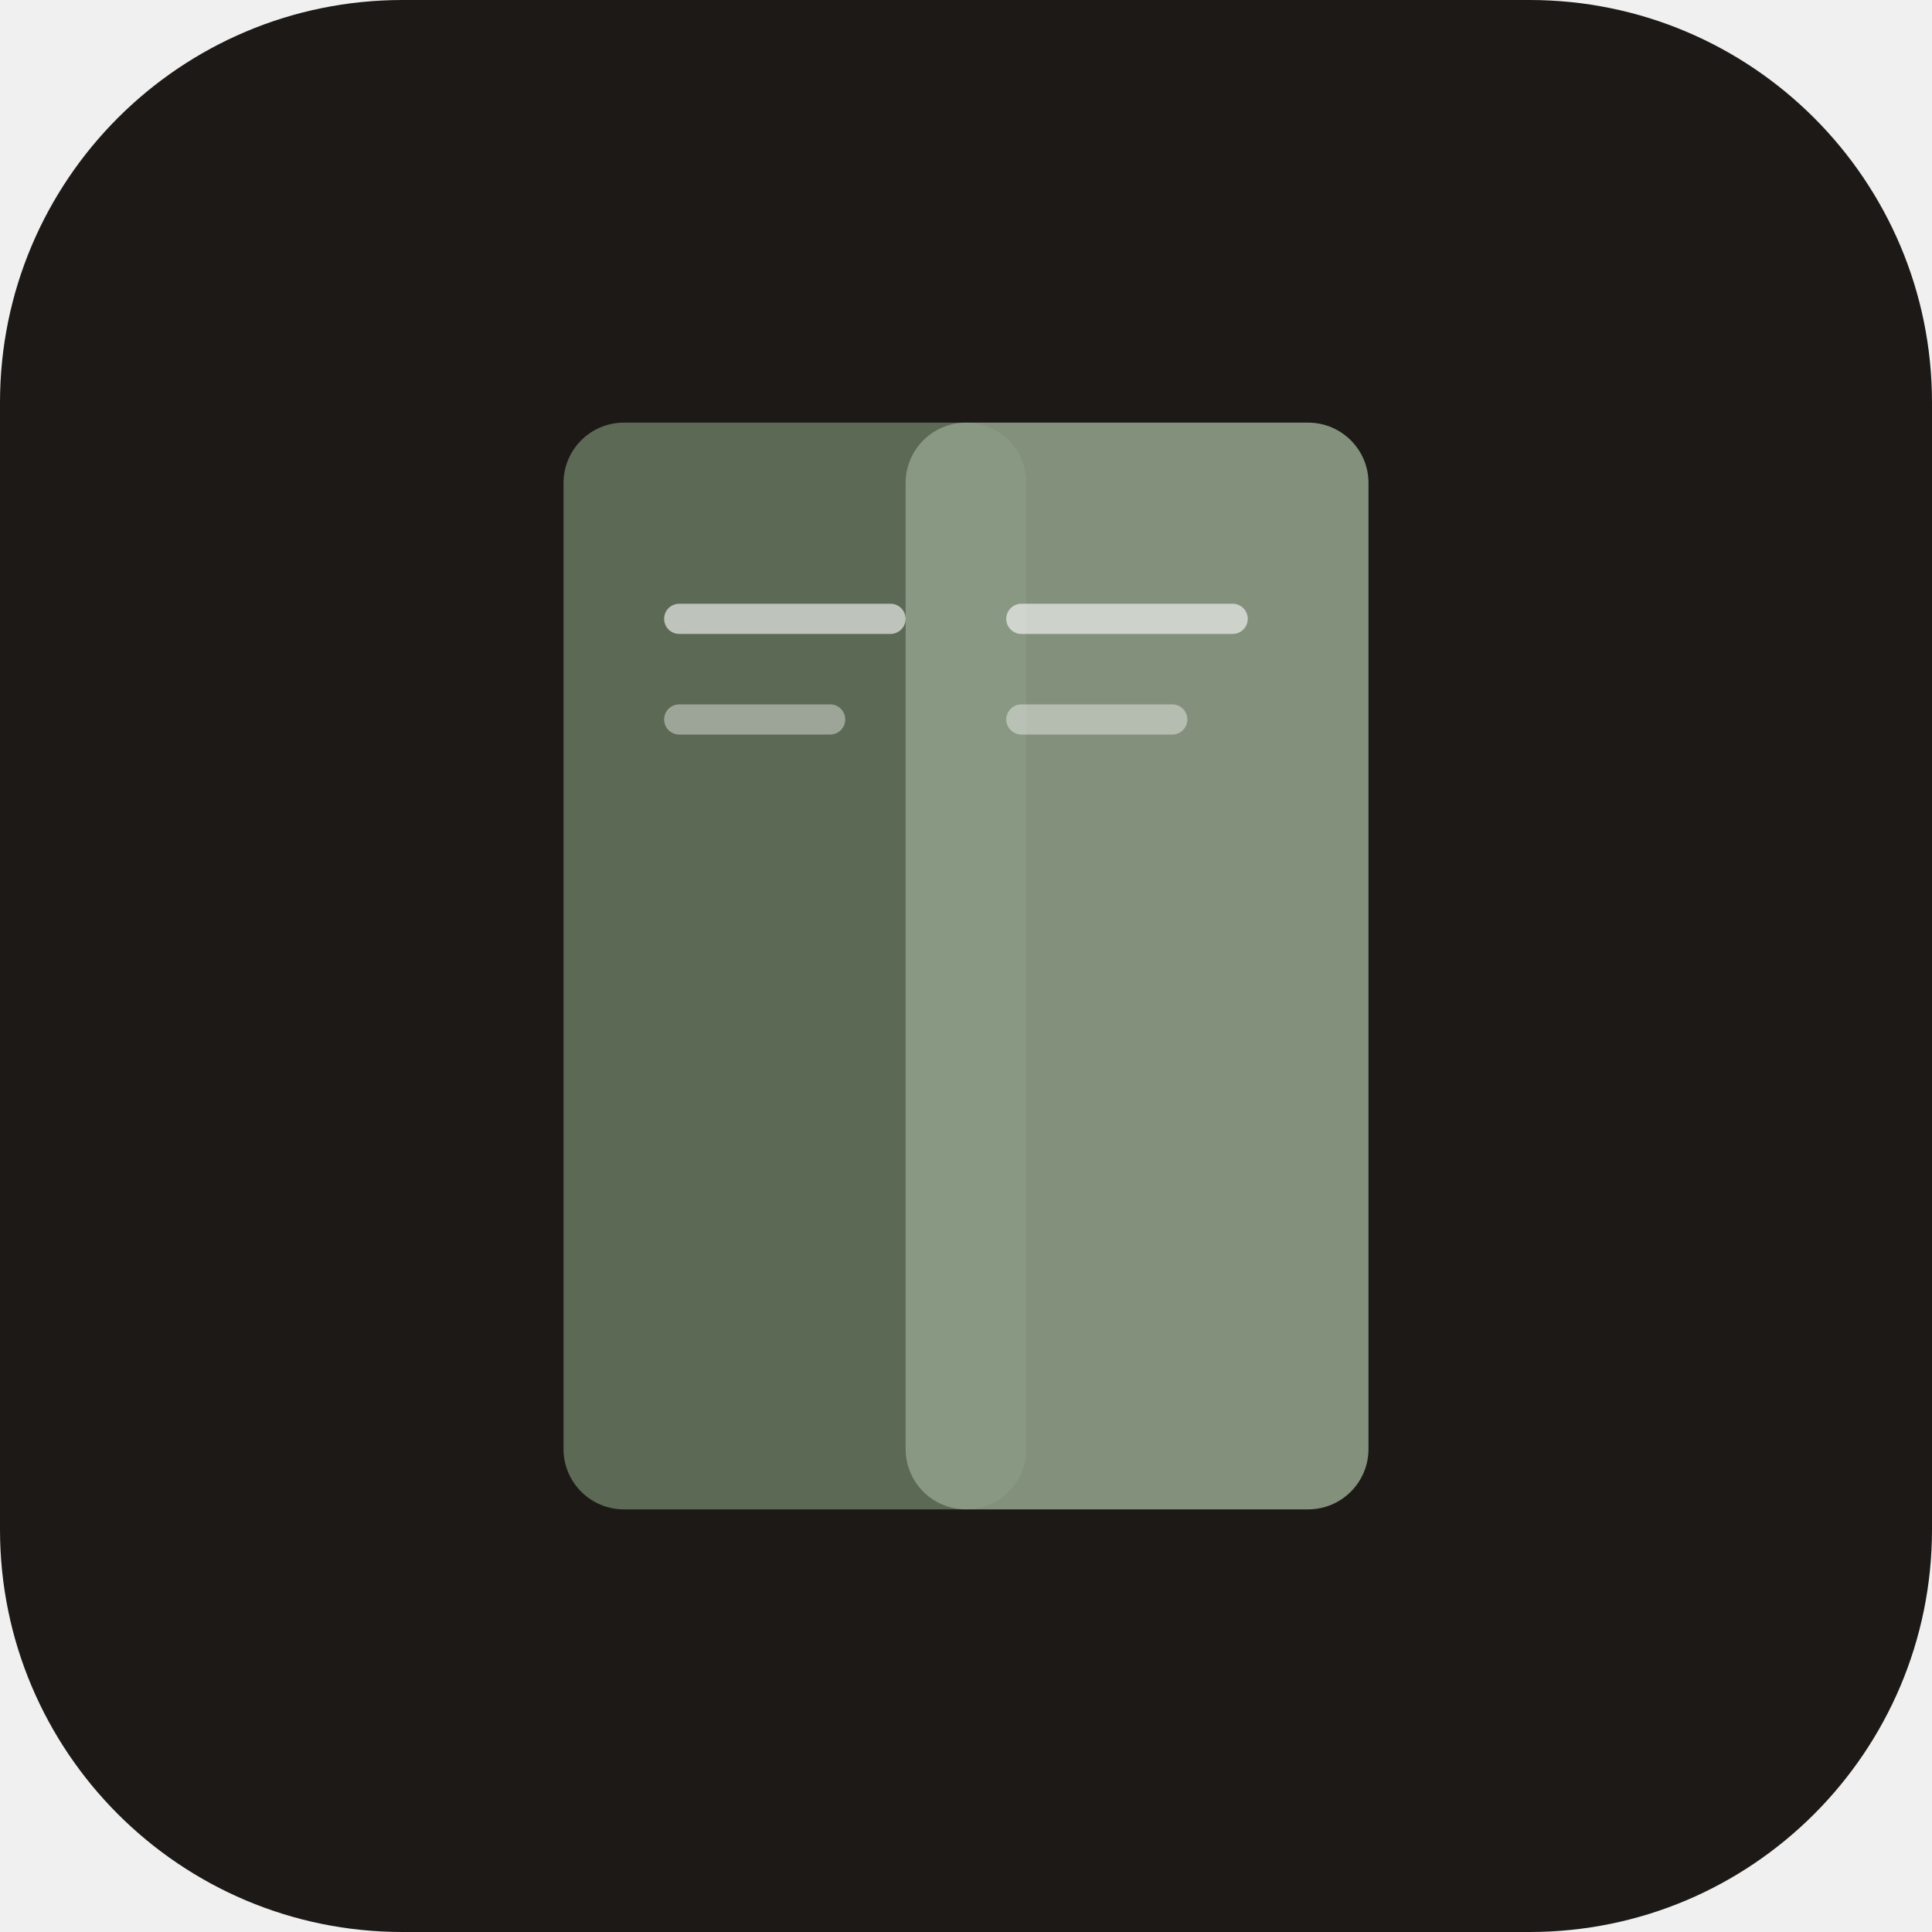
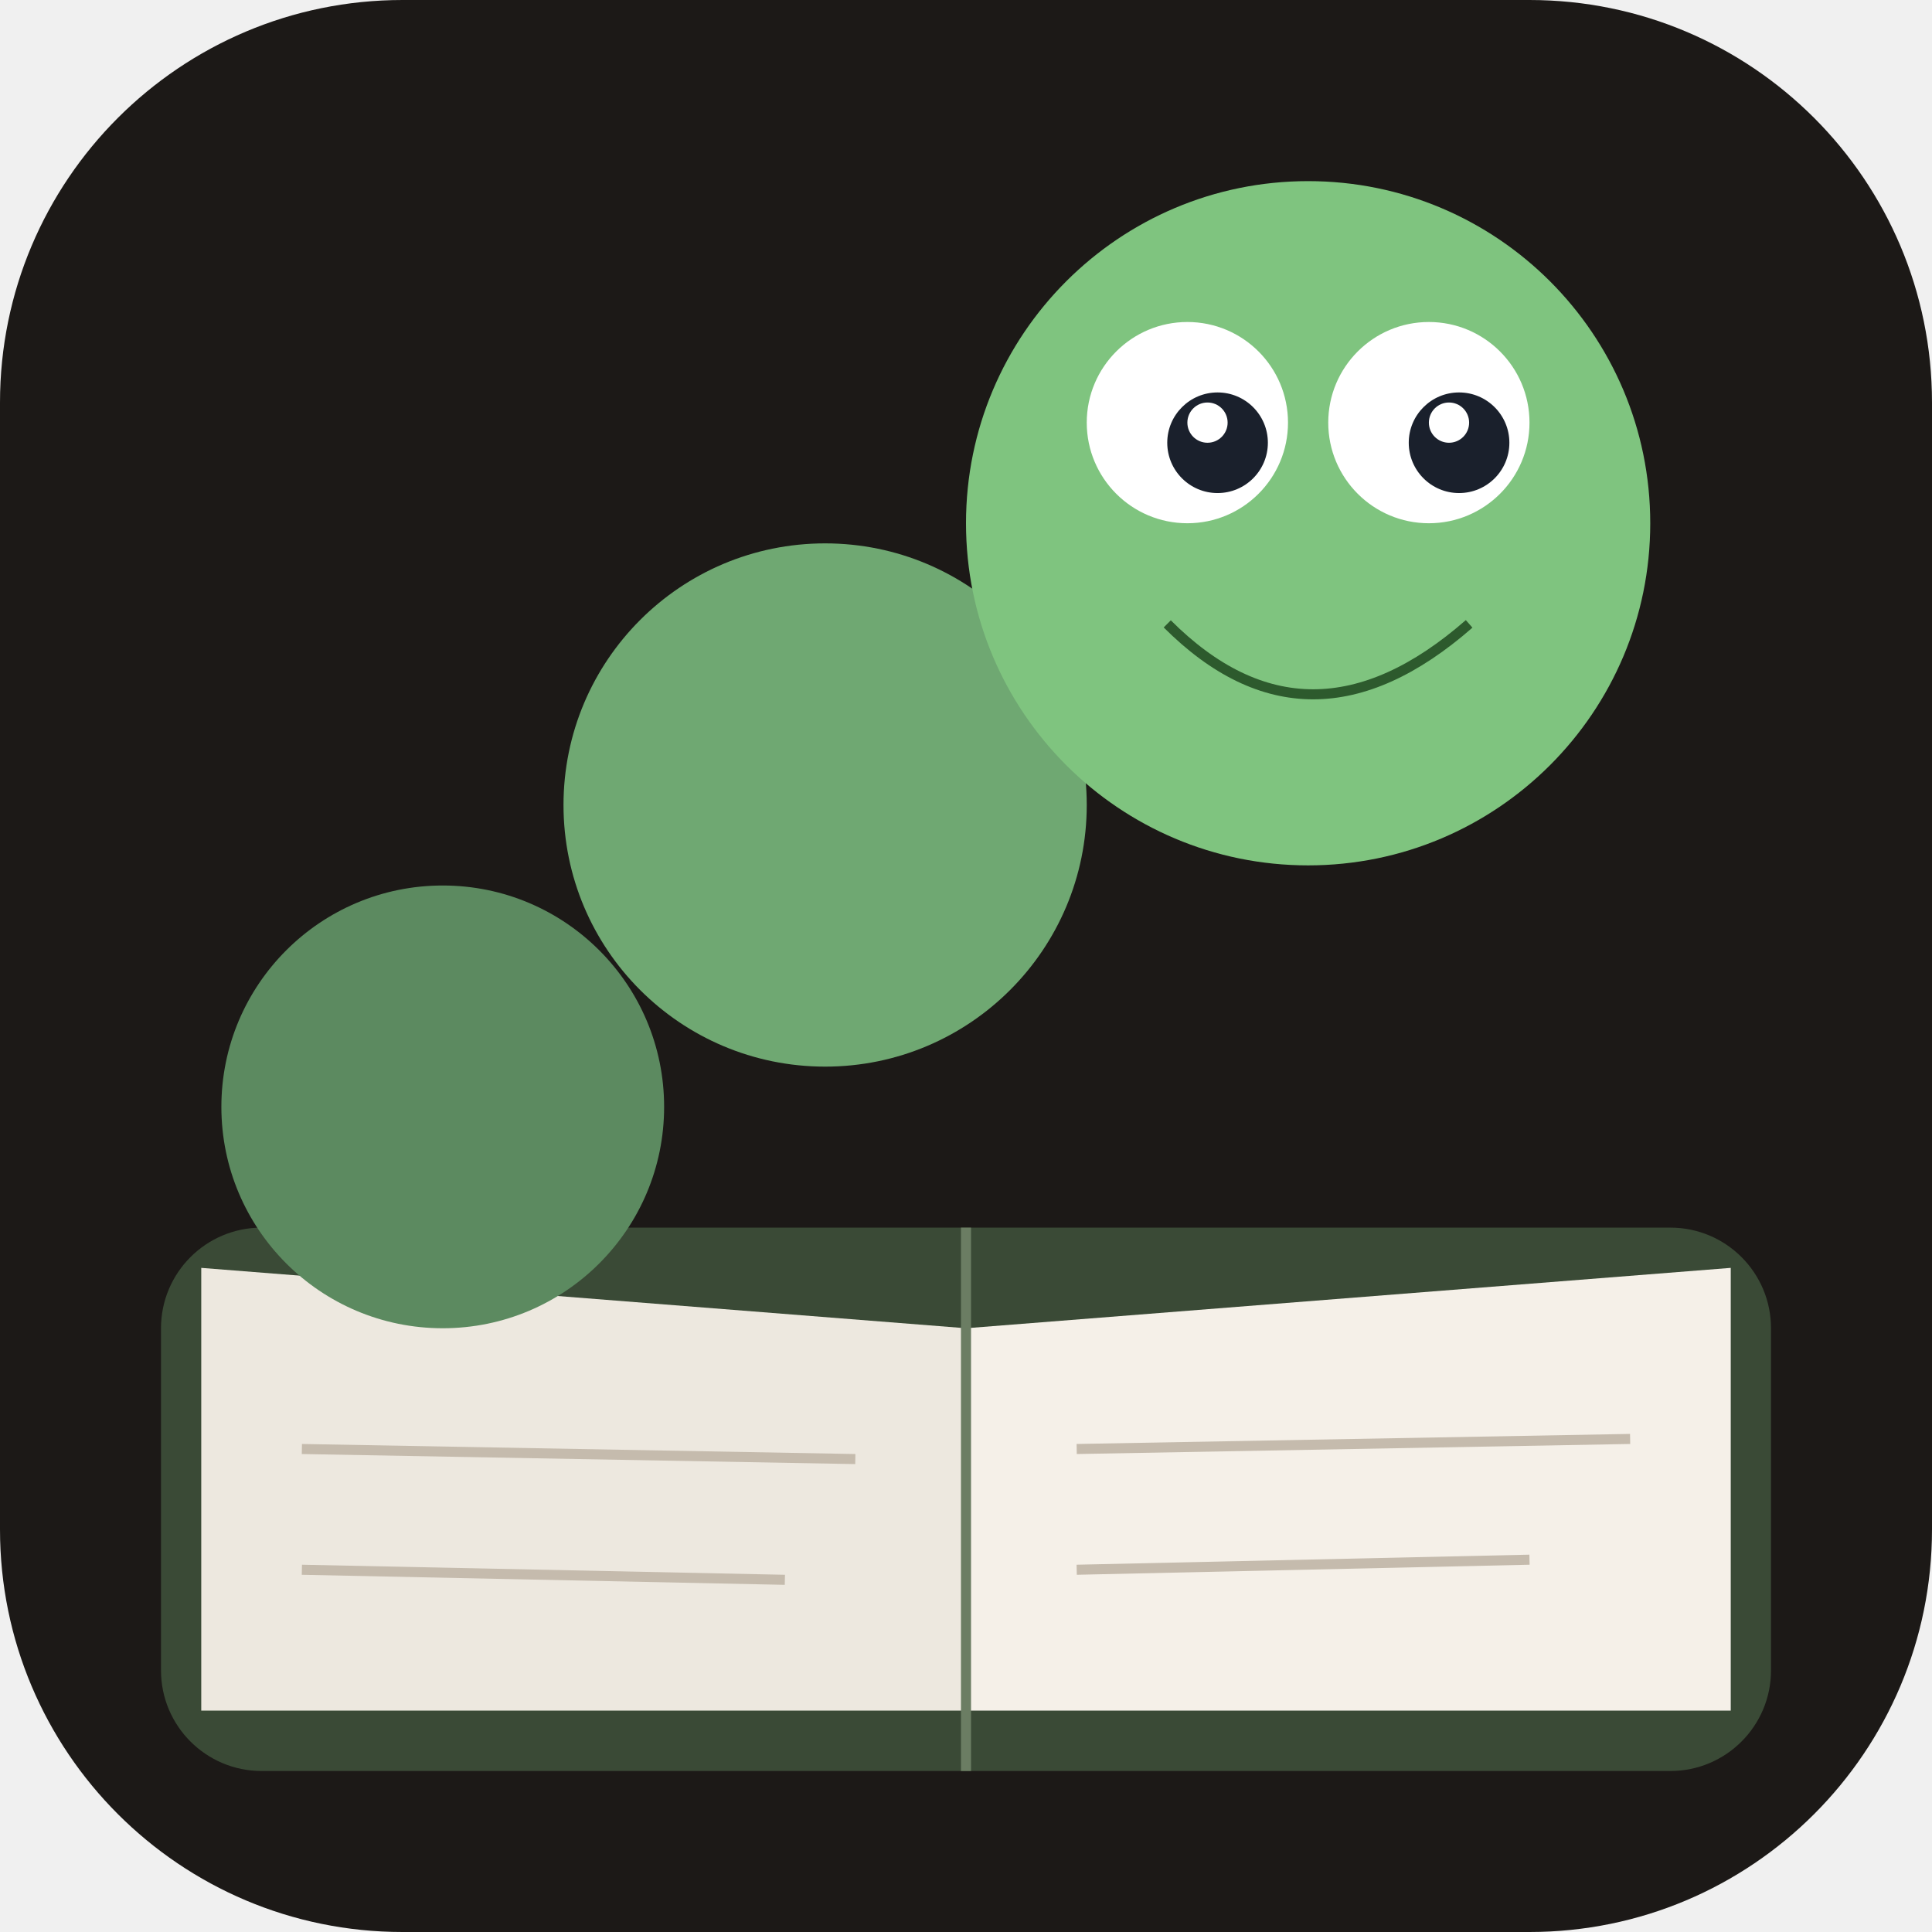
<svg xmlns="http://www.w3.org/2000/svg" width="192" height="192" viewBox="0 0 192 192" fill="none">
  <rect width="192" height="192" rx="40" fill="#1C1917" />
-   <path d="M56 48C56 44.686 58.686 42 62 42H96C99.314 42 102 44.686 102 48V144C102 147.314 99.314 150 96 150H62C58.686 150 56 147.314 56 144V48Z" fill="#6B7D63" opacity="0.8" />
-   <path d="M90 48C90 44.686 92.686 42 96 42H130C133.314 42 136 44.686 136 48V144C136 147.314 133.314 150 130 150H96C92.686 150 90 147.314 90 144V48Z" fill="#8E9D87" opacity="0.9" />
-   <rect x="66" y="60" width="24" height="3" rx="1.5" fill="white" opacity="0.6" />
-   <rect x="66" y="70" width="18" height="3" rx="1.5" fill="white" opacity="0.4" />
-   <rect x="100" y="60" width="24" height="3" rx="1.5" fill="white" opacity="0.6" />
-   <rect x="100" y="70" width="18" height="3" rx="1.5" fill="white" opacity="0.4" />
+   <rect x="16" y="122" width="160" height="54" rx="10" fill="#3A4A36" />
+   <path d="M20 126 L96 132 L96 170 L20 170 Z" fill="#EDE8DF" />
+   <path d="M96 132 L172 126 L172 170 L96 170 Z" fill="#F5F0E8" />
+   <line x1="96" y1="122" x2="96" y2="176" stroke="#6B7D63" strokeWidth="4" />
+   <line x1="30" y1="144" x2="85" y2="145" stroke="#C5BBAD" strokeWidth="3" strokeLinecap="round" />
+   <line x1="30" y1="156" x2="78" y2="157" stroke="#C5BBAD" strokeWidth="3" strokeLinecap="round" />
+   <line x1="107" y1="144" x2="162" y2="143" stroke="#C5BBAD" strokeWidth="3" strokeLinecap="round" />
+   <line x1="107" y1="156" x2="152" y2="155" stroke="#C5BBAD" strokeWidth="3" strokeLinecap="round" />
+   <circle cx="44" cy="110" r="22" fill="#5C8A60" />
+   <circle cx="82" cy="80" r="26" fill="#6FA872" />
+   <circle cx="130" cy="52" r="34" fill="#7FC47F" />
+   <circle cx="118" cy="42" r="10" fill="white" />
+   <circle cx="142" cy="42" r="10" fill="white" />
+   <circle cx="121" cy="44" r="5" fill="#1A202C" />
+   <circle cx="145" cy="44" r="5" fill="#1A202C" />
+   <circle cx="120" cy="42" r="2" fill="white" />
+   <circle cx="144" cy="42" r="2" fill="white" />
+   <path d="M116 62 Q130 76 146 62" stroke="#2D5A2D" strokeWidth="5" fill="none" strokeLinecap="round" />
</svg>
